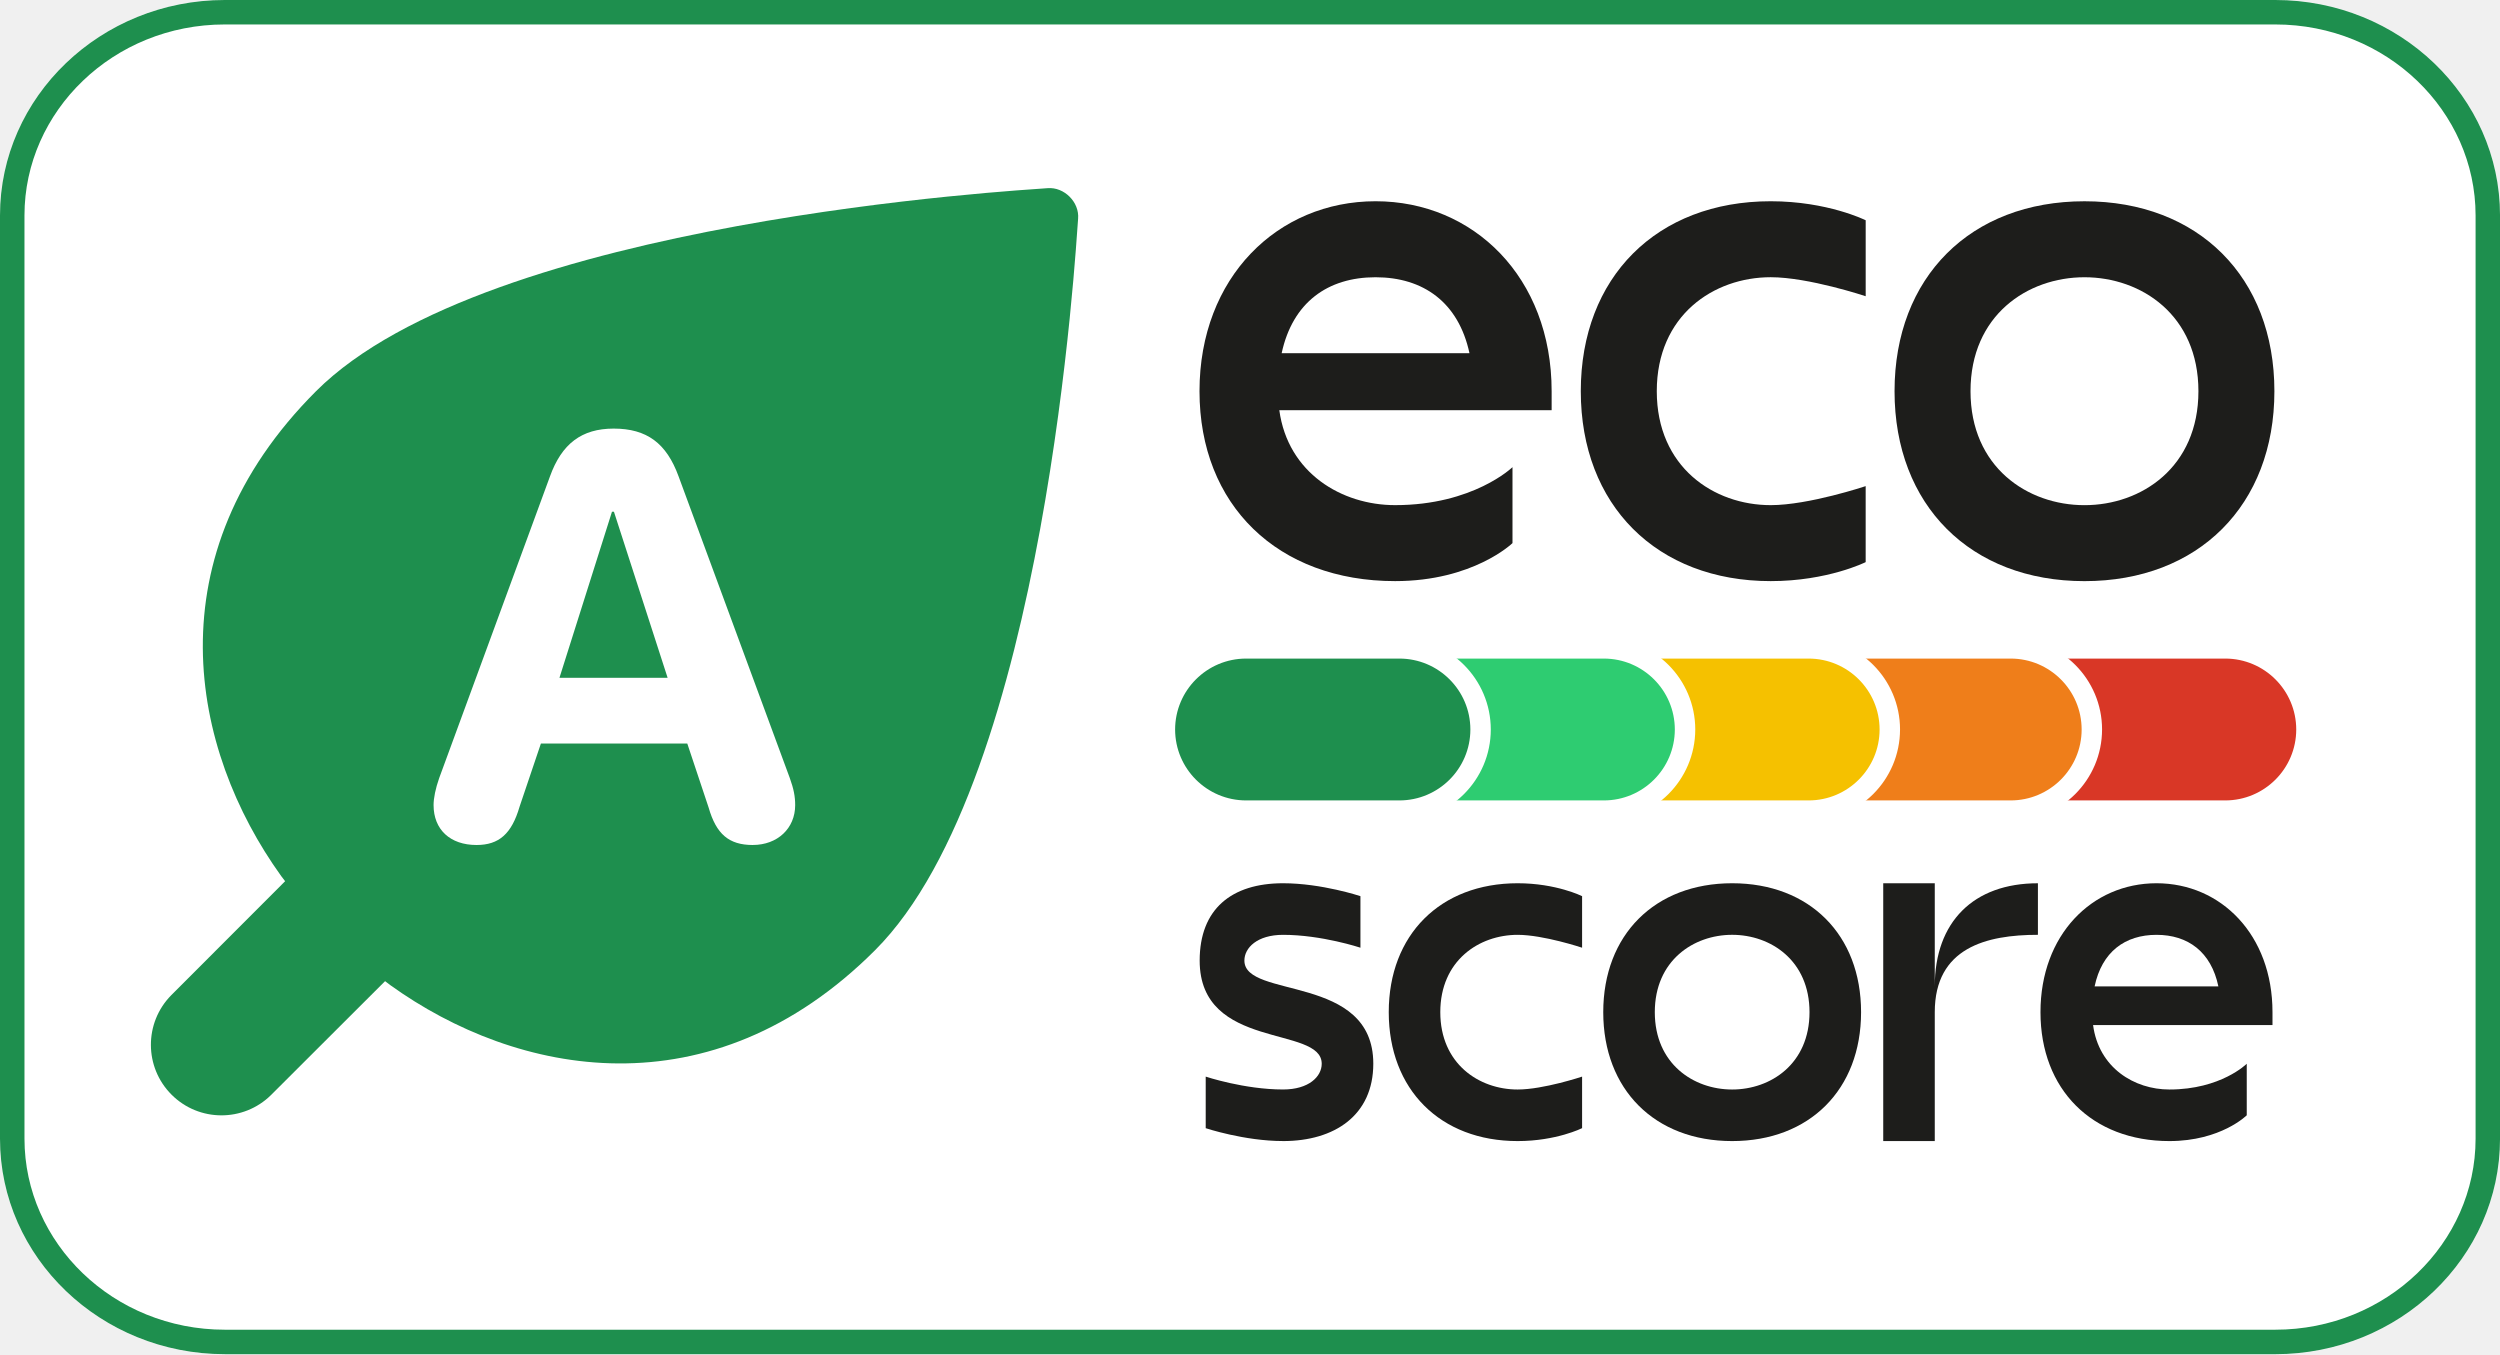
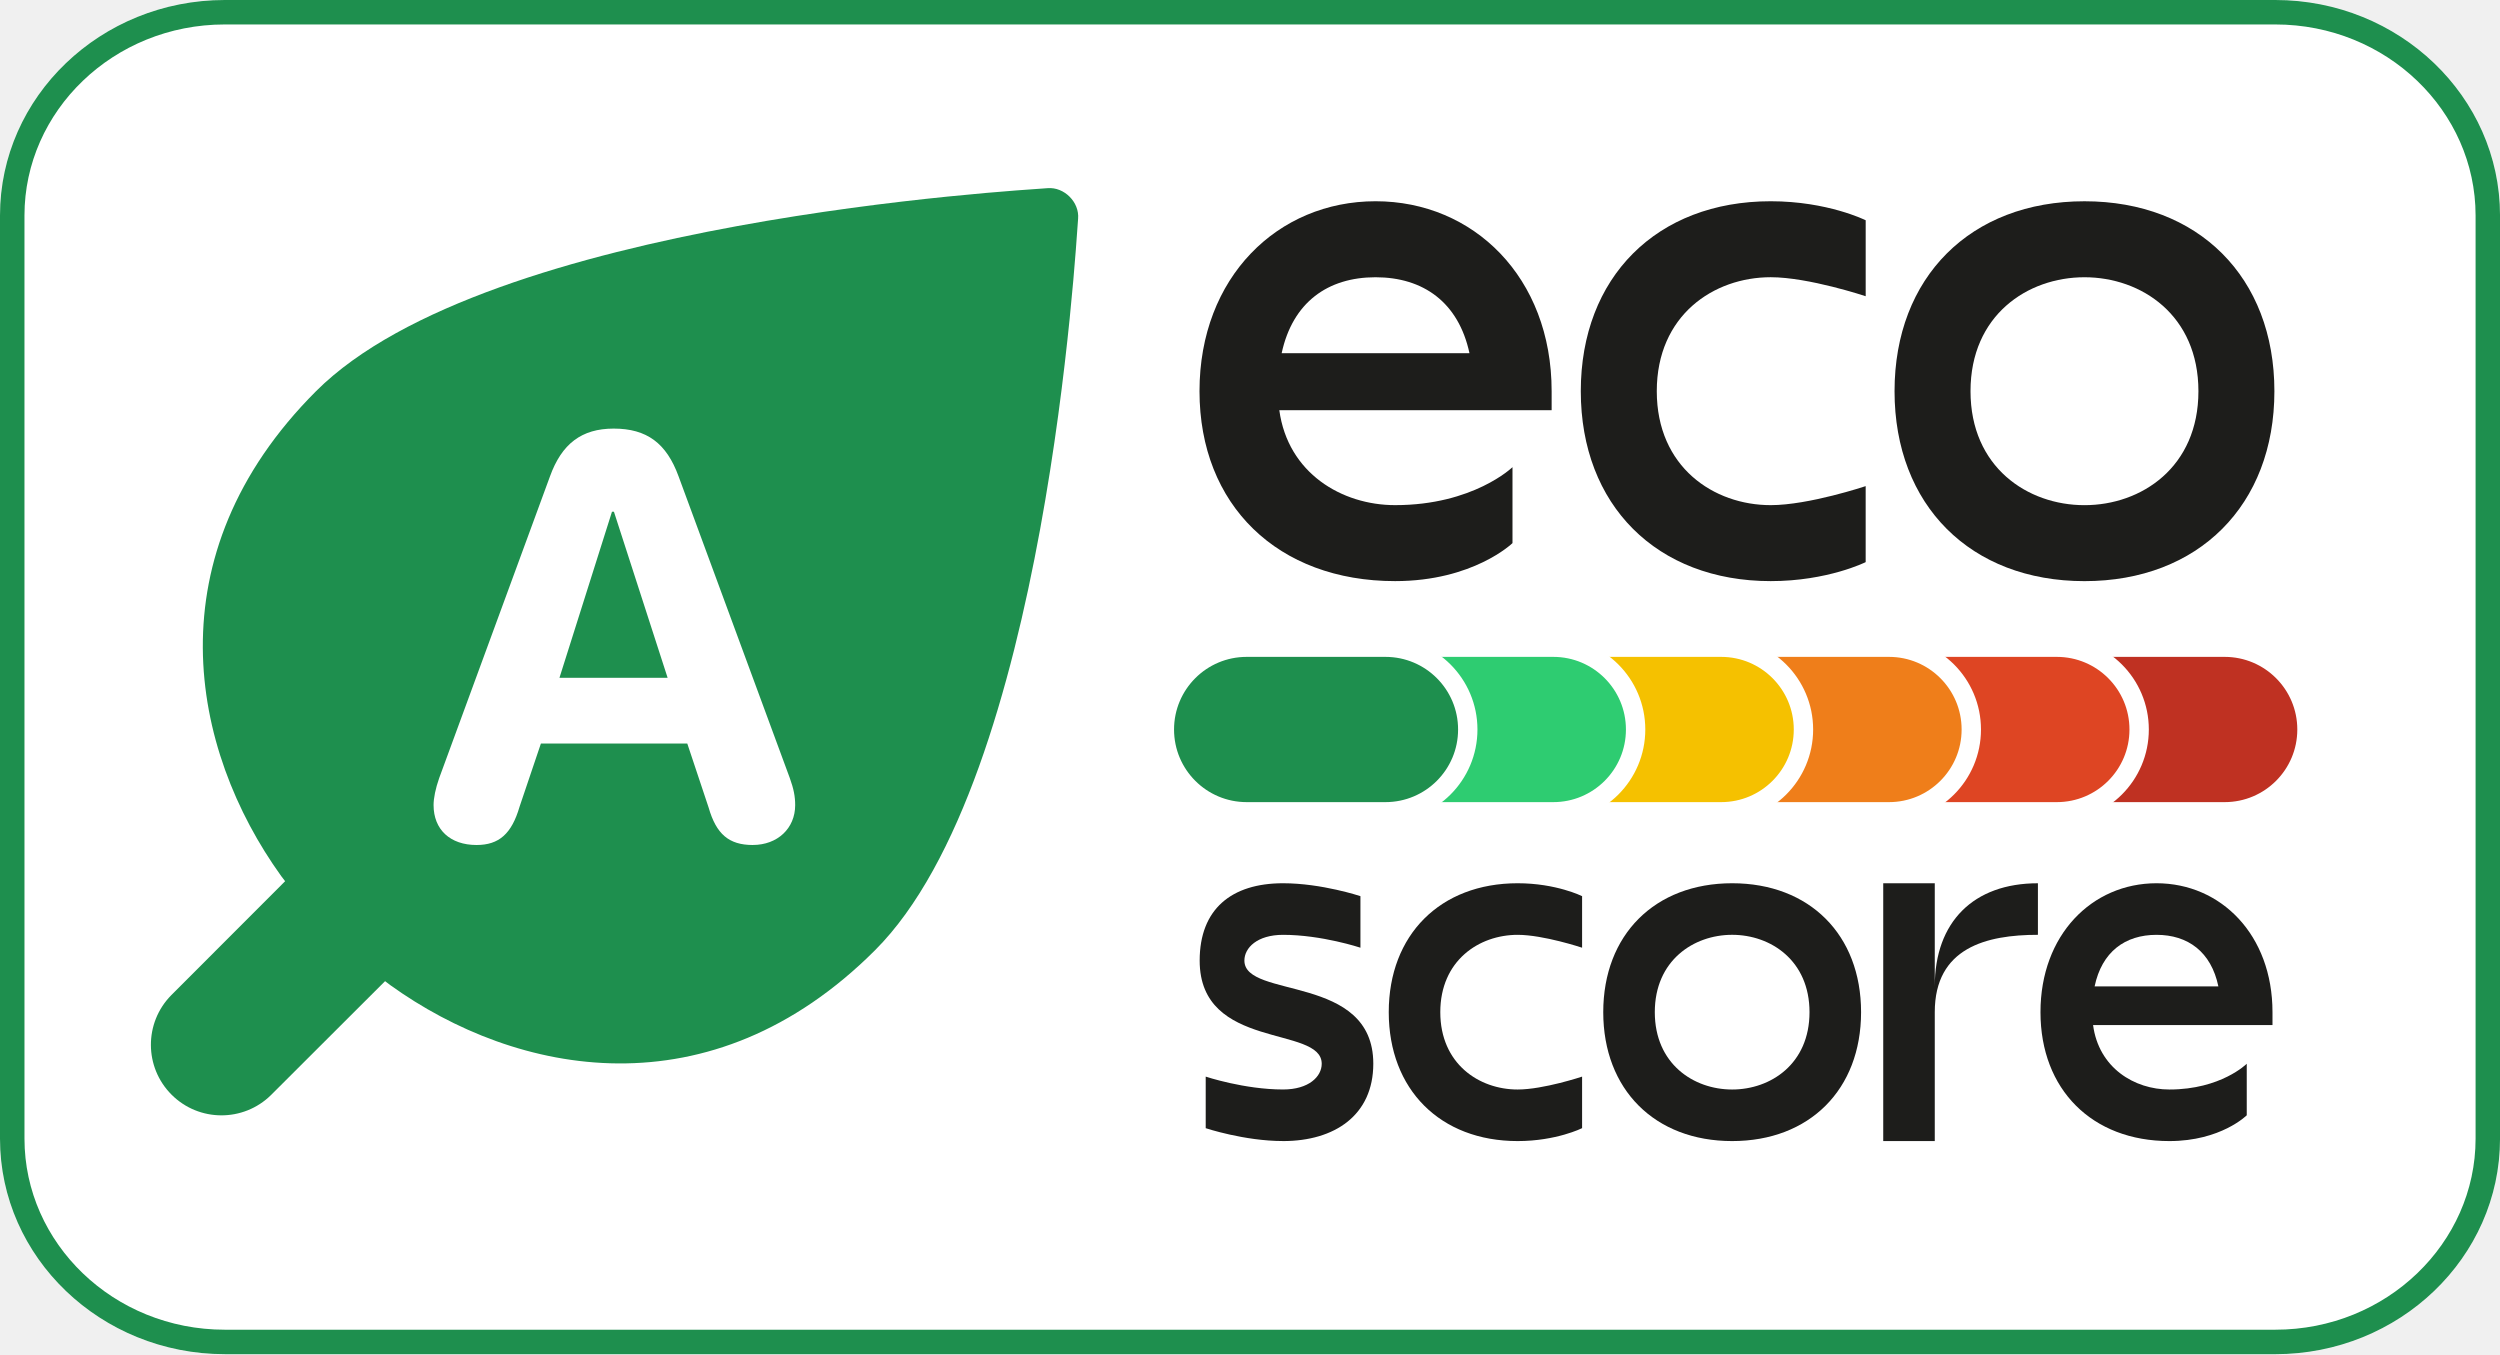
<svg xmlns="http://www.w3.org/2000/svg" id="svg2032" width="240" height="130" version="1.1" viewBox="0 0 240 130">
  <defs id="defs2029">
    <clipPath id="clipPath1836" clipPathUnits="userSpaceOnUse">
      <path id="path1838" stroke-width="1" d="M-576.406-131.683h841.89v595.276h-841.89z" />
    </clipPath>
    <clipPath id="clipPath1817" clipPathUnits="userSpaceOnUse">
      <path id="path1819" stroke-width="1" d="M-480.445-91.617h841.89V503.66h-841.89z" />
    </clipPath>
    <clipPath id="clipPath1872" clipPathUnits="userSpaceOnUse">
      <path id="path1874" stroke-width="1" d="M-488.313-132.237h841.89v595.276h-841.89z" />
    </clipPath>
    <clipPath id="clipPath1878" clipPathUnits="userSpaceOnUse">
      <path id="path1880" stroke-width="1" d="M-519.714-136.177h841.89V459.1h-841.89z" />
    </clipPath>
    <clipPath id="clipPath1886" clipPathUnits="userSpaceOnUse">
      <path id="path1888" stroke-width="1" d="M-521.325-134.642h841.89v595.276h-841.89z" />
    </clipPath>
    <clipPath id="clipPath1892" clipPathUnits="userSpaceOnUse">
      <path id="path1894" stroke-width="1" d="M-532.144-130.648h841.89v595.276h-841.89z" />
    </clipPath>
    <clipPath id="clipPath1898" clipPathUnits="userSpaceOnUse">
      <path id="path1900" stroke-width="1" d="M-500.02-102.749h841.89v595.276h-841.89z" />
    </clipPath>
    <clipPath id="clipPath1904" clipPathUnits="userSpaceOnUse">
      <path id="path1906" stroke-width="1" d="M-522.55-115.224h841.89v595.276h-841.89z" />
    </clipPath>
    <clipPath id="clipPath1910" clipPathUnits="userSpaceOnUse">
      <path id="path1912" stroke-width="1" d="M-561.373-85.195h841.89v595.276h-841.89z" />
    </clipPath>
    <clipPath id="clipPath1916" clipPathUnits="userSpaceOnUse">
      <path id="path1918" stroke-width="1" d="M-562.786-87.568h841.89v595.276h-841.89z" />
    </clipPath>
    <clipPath id="clipPath1593" clipPathUnits="userSpaceOnUse">
      <path id="path1595" stroke-width="1" d="M-503.056-291.81h841.89v595.277h-841.89z" />
    </clipPath>
    <clipPath id="clipPath1929" clipPathUnits="userSpaceOnUse">
      <path id="path1931" stroke-width="1" d="M-503.055-239.322h841.89v595.276h-841.89z" />
    </clipPath>
    <clipPath id="clipPath1605" clipPathUnits="userSpaceOnUse">
      <path id="path1607" stroke-width="1" d="M-427.382-279.942h841.89v595.276h-841.89z" />
    </clipPath>
    <clipPath id="clipPath1618" clipPathUnits="userSpaceOnUse">
      <path id="path1620" stroke-width="1" d="M-458.785-283.881h841.89v595.276h-841.89z" />
    </clipPath>
    <clipPath id="clipPath1611" clipPathUnits="userSpaceOnUse">
      <path id="path1613" stroke-width="1" d="M-460.394-282.347h841.89v595.276h-841.89z" />
    </clipPath>
    <clipPath id="clipPath1599" clipPathUnits="userSpaceOnUse">
      <path id="path1601" stroke-width="1" d="M-471.214-278.353h841.89v595.276h-841.89z" />
    </clipPath>
    <clipPath id="clipPath1624" clipPathUnits="userSpaceOnUse">
      <path id="path1626" stroke-width="1" d="M-441.091-250.452h841.89v595.276h-841.89z" />
    </clipPath>
    <clipPath id="clipPath1630" clipPathUnits="userSpaceOnUse">
      <path id="path1632" stroke-width="1" d="M-461.62-262.929h841.89v595.276h-841.89z" />
    </clipPath>
    <clipPath id="clipPath1636" clipPathUnits="userSpaceOnUse">
      <path id="path1638" stroke-width="1" d="M-478.601-250.452h841.89v595.276h-841.89z" />
    </clipPath>
    <clipPath id="clipPath1642" clipPathUnits="userSpaceOnUse">
      <path id="path1644" stroke-width="1" d="M-420.708-232.9h841.89v595.276h-841.89z" />
    </clipPath>
    <clipPath id="clipPath1922" clipPathUnits="userSpaceOnUse">
      <path id="path1924" stroke-width="1" d="M-422.121-235.273h841.89v595.276h-841.89z" />
    </clipPath>
    <clipPath id="clipPath1866" clipPathUnits="userSpaceOnUse">
      <path id="path1868" stroke-width="1" d="M-625.833-291.81h841.89v595.277h-841.89z" />
    </clipPath>
    <clipPath id="clipPath1717" clipPathUnits="userSpaceOnUse">
      <path id="path1719" stroke-width="1" d="M-625.833-239.322h841.89v595.276h-841.89z" />
    </clipPath>
    <clipPath id="clipPath1729" clipPathUnits="userSpaceOnUse">
      <path id="path1731" stroke-width="1" d="M-542.292-239.322h841.89v595.276h-841.89z" />
    </clipPath>
    <clipPath id="clipPath1735" clipPathUnits="userSpaceOnUse">
      <path id="path1737" stroke-width="1" d="M-586.47-262.929h841.89v595.276h-841.89z" />
    </clipPath>
    <clipPath id="clipPath1741" clipPathUnits="userSpaceOnUse">
      <path id="path1743" stroke-width="1" d="M-601.38-250.452h841.89v595.276h-841.89z" />
    </clipPath>
    <clipPath id="clipPath1747" clipPathUnits="userSpaceOnUse">
      <path id="path1749" stroke-width="1" d="M-550.16-279.942h841.89v595.276h-841.89z" />
    </clipPath>
    <clipPath id="clipPath1759" clipPathUnits="userSpaceOnUse">
      <path id="path1761" stroke-width="1" d="M-581.562-283.881h841.89v595.276h-841.89z" />
    </clipPath>
    <clipPath id="clipPath1765" clipPathUnits="userSpaceOnUse">
      <path id="path1767" stroke-width="1" d="M-583.172-282.347h841.89v595.276h-841.89z" />
    </clipPath>
    <clipPath id="clipPath1773" clipPathUnits="userSpaceOnUse">
      <path id="path1775" stroke-width="1" d="M-593.991-278.353h841.89v595.276h-841.89z" />
    </clipPath>
    <clipPath id="clipPath1779" clipPathUnits="userSpaceOnUse">
      <path id="path1781" stroke-width="1" d="M-563.464-232.9h841.89v595.276h-841.89z" />
    </clipPath>
    <clipPath id="clipPath1785" clipPathUnits="userSpaceOnUse">
      <path id="path1787" stroke-width="1" d="M-564.877-235.273h841.89v595.276h-841.89z" />
    </clipPath>
    <clipPath id="clipPath1792" clipPathUnits="userSpaceOnUse">
      <path id="path1794" stroke-width="1" d="M-503.055-216.392h841.89v595.276h-841.89z" />
    </clipPath>
    <clipPath id="clipPath1753" clipPathUnits="userSpaceOnUse">
      <path id="path1755" stroke-width="1" d="M-503.055-163.905h841.89v595.276h-841.89z" />
    </clipPath>
    <clipPath id="clipPath1723" clipPathUnits="userSpaceOnUse">
      <path id="path1725" stroke-width="1" d="M-419.514-163.905h841.89v595.276h-841.89z" />
    </clipPath>
    <clipPath id="clipPath1798" clipPathUnits="userSpaceOnUse">
      <path id="path1800" stroke-width="1" d="M-427.382-204.525h841.89v595.276h-841.89z" />
    </clipPath>
    <clipPath id="clipPath1804" clipPathUnits="userSpaceOnUse">
      <path id="path1806" stroke-width="1" d="M-458.784-208.465h841.89v595.276h-841.89z" />
    </clipPath>
    <clipPath id="clipPath1810" clipPathUnits="userSpaceOnUse">
      <path id="path1812" stroke-width="1" d="M-460.394-206.93h841.89v595.276h-841.89z" />
    </clipPath>
    <clipPath id="clipPath1823" clipPathUnits="userSpaceOnUse">
      <path id="path1825" stroke-width="1" d="M-471.213-202.936h841.89V392.34h-841.89z" />
    </clipPath>
    <clipPath id="clipPath1830" clipPathUnits="userSpaceOnUse">
      <path id="path1832" stroke-width="1" d="M-437.456-175.036h841.89V420.24h-841.89z" />
    </clipPath>
    <clipPath id="clipPath1848" clipPathUnits="userSpaceOnUse">
      <path id="path1850" stroke-width="1" d="M-480.209-175.036h841.89V420.24h-841.89z" />
    </clipPath>
    <clipPath id="clipPath1842" clipPathUnits="userSpaceOnUse">
      <path id="path1844" stroke-width="1" d="M-460.551-157.483h841.89v595.276h-841.89z" />
    </clipPath>
    <clipPath id="clipPath1854" clipPathUnits="userSpaceOnUse">
      <path id="path1856" stroke-width="1" d="M-461.964-159.856h841.89V435.42h-841.89z" />
    </clipPath>
    <clipPath id="clipPath1860" clipPathUnits="userSpaceOnUse">
      <path id="path1862" stroke-width="1" d="M-452.876-180.763h841.89v595.276h-841.89z" />
    </clipPath>
    <clipPath id="clipPath1648" clipPathUnits="userSpaceOnUse">
      <path id="path1650" stroke-width="1" d="M-625.835-216.392h841.89v595.276h-841.89z" />
    </clipPath>
    <clipPath id="clipPath1655" clipPathUnits="userSpaceOnUse">
      <path id="path1657" stroke-width="1" d="M-625.833-163.905h841.89v595.276h-841.89z" />
    </clipPath>
    <clipPath id="clipPath1661" clipPathUnits="userSpaceOnUse">
      <path id="path1663" stroke-width="1" d="M-542.292-163.905h841.89v595.276h-841.89z" />
    </clipPath>
    <clipPath id="clipPath1673" clipPathUnits="userSpaceOnUse">
      <path id="path1675" stroke-width="1" d="M-550.16-204.525h841.89v595.276h-841.89z" />
    </clipPath>
    <clipPath id="clipPath1667" clipPathUnits="userSpaceOnUse">
      <path id="path1669" stroke-width="1" d="M-581.562-208.465h841.89v595.276h-841.89z" />
    </clipPath>
    <clipPath id="clipPath1687" clipPathUnits="userSpaceOnUse">
      <path id="path1689" stroke-width="1" d="M-583.173-206.93h841.89v595.276h-841.89z" />
    </clipPath>
    <clipPath id="clipPath1680" clipPathUnits="userSpaceOnUse">
      <path id="path1682" stroke-width="1" d="M-593.993-202.935h841.89V392.34h-841.89z" />
    </clipPath>
    <clipPath id="clipPath1693" clipPathUnits="userSpaceOnUse">
      <path id="path1695" stroke-width="1" d="M-561.868-175.036h841.89V420.24h-841.89z" />
    </clipPath>
    <clipPath id="clipPath1699" clipPathUnits="userSpaceOnUse">
      <path id="path1701" stroke-width="1" d="M-582.388-187.512h841.89v595.276h-841.89z" />
    </clipPath>
    <clipPath id="clipPath1705" clipPathUnits="userSpaceOnUse">
      <path id="path1707" stroke-width="1" d="M-603.22-157.483h841.89v595.276h-841.89z" />
    </clipPath>
    <clipPath id="clipPath1711" clipPathUnits="userSpaceOnUse">
      <path id="path1713" stroke-width="1" d="M-604.633-159.856h841.89V435.42h-841.89z" />
    </clipPath>
    <clipPath id="clipPath1836-3" clipPathUnits="userSpaceOnUse">
      <path id="path1838-6" stroke-width="1" d="M-576.406-131.683h841.89v595.276h-841.89z" />
    </clipPath>
    <clipPath id="clipPath1817-7" clipPathUnits="userSpaceOnUse">
      <path id="path1819-5" stroke-width="1" d="M-480.445-91.617h841.89V503.66h-841.89z" />
    </clipPath>
    <clipPath id="clipPath1872-3" clipPathUnits="userSpaceOnUse">
      <path id="path1874-5" stroke-width="1" d="M-488.313-132.237h841.89v595.276h-841.89z" />
    </clipPath>
    <clipPath id="clipPath1878-6" clipPathUnits="userSpaceOnUse">
      <path id="path1880-2" stroke-width="1" d="M-519.714-136.177h841.89V459.1h-841.89z" />
    </clipPath>
    <clipPath id="clipPath1886-9" clipPathUnits="userSpaceOnUse">
      <path id="path1888-1" stroke-width="1" d="M-521.325-134.642h841.89v595.276h-841.89z" />
    </clipPath>
    <clipPath id="clipPath1892-2" clipPathUnits="userSpaceOnUse">
      <path id="path1894-7" stroke-width="1" d="M-532.144-130.648h841.89v595.276h-841.89z" />
    </clipPath>
    <clipPath id="clipPath1898-0" clipPathUnits="userSpaceOnUse">
      <path id="path1900-9" stroke-width="1" d="M-500.02-102.749h841.89v595.276h-841.89z" />
    </clipPath>
    <clipPath id="clipPath1904-3" clipPathUnits="userSpaceOnUse">
      <path id="path1906-6" stroke-width="1" d="M-522.55-115.224h841.89v595.276h-841.89z" />
    </clipPath>
    <clipPath id="clipPath1910-0" clipPathUnits="userSpaceOnUse">
      <path id="path1912-6" stroke-width="1" d="M-561.373-85.195h841.89v595.276h-841.89z" />
    </clipPath>
    <clipPath id="clipPath1916-2" clipPathUnits="userSpaceOnUse">
      <path id="path1918-6" stroke-width="1" d="M-562.786-87.568h841.89v595.276h-841.89z" />
    </clipPath>
    <clipPath id="clipPath2322" clipPathUnits="userSpaceOnUse">
      <path id="path2324" stroke-width="1" d="M-537.03-102.748h841.89v595.276h-841.89z" />
    </clipPath>
    <clipPath id="clipPath2310" clipPathUnits="userSpaceOnUse">
      <path id="path2312" stroke-width="1" d="M-479.578-329.849h841.89v595.276h-841.89z" />
    </clipPath>
    <clipPath id="clipPath2316" clipPathUnits="userSpaceOnUse">
      <path id="path2318" stroke-width="1" d="M-479.578-331.758h841.89v595.276h-841.89z" />
    </clipPath>
    <clipPath id="clipPath2328" clipPathUnits="userSpaceOnUse">
      <path id="path2330" stroke-width="1" d="M-487.594-375.361h841.89v595.276h-841.89z" />
    </clipPath>
    <clipPath id="clipPath2341" clipPathUnits="userSpaceOnUse">
      <path id="path2343" stroke-width="1" d="M-519.58-379.175h841.89v595.276h-841.89z" />
    </clipPath>
    <clipPath id="clipPath2334" clipPathUnits="userSpaceOnUse">
      <path id="path2336" stroke-width="1" d="M-521.221-377.69h841.89v595.276h-841.89z" />
    </clipPath>
    <clipPath id="clipPath2368" clipPathUnits="userSpaceOnUse">
      <path id="path2370" stroke-width="1" d="M-532.242-373.822h841.89v595.276h-841.89z" />
    </clipPath>
    <clipPath id="clipPath2347" clipPathUnits="userSpaceOnUse">
      <path id="path2349" stroke-width="1" d="M-564.678-336.04h841.89v595.275h-841.89z" />
    </clipPath>
    <clipPath id="clipPath2353" clipPathUnits="userSpaceOnUse">
      <path id="path2355" stroke-width="1" d="M-479.578-336.04h841.89v595.275h-841.89z" />
    </clipPath>
    <clipPath id="clipPath2361" clipPathUnits="userSpaceOnUse">
      <path id="path2363" stroke-width="1" d="M-515.48-351.719h841.89v595.276h-841.89z" />
    </clipPath>
    <clipPath id="clipPath1593-1" clipPathUnits="userSpaceOnUse">
      <path id="path1595-8" stroke-width="1" d="M-503.056-291.81h841.89v595.277h-841.89z" />
    </clipPath>
    <clipPath id="clipPath1929-7" clipPathUnits="userSpaceOnUse">
      <path id="path1931-9" stroke-width="1" d="M-503.055-239.322h841.89v595.276h-841.89z" />
    </clipPath>
    <clipPath id="clipPath1605-2" clipPathUnits="userSpaceOnUse">
      <path id="path1607-0" stroke-width="1" d="M-427.382-279.942h841.89v595.276h-841.89z" />
    </clipPath>
    <clipPath id="clipPath1618-2" clipPathUnits="userSpaceOnUse">
      <path id="path1620-3" stroke-width="1" d="M-458.785-283.881h841.89v595.276h-841.89z" />
    </clipPath>
    <clipPath id="clipPath1611-7" clipPathUnits="userSpaceOnUse">
      <path id="path1613-5" stroke-width="1" d="M-460.394-282.347h841.89v595.276h-841.89z" />
    </clipPath>
    <clipPath id="clipPath1599-9" clipPathUnits="userSpaceOnUse">
      <path id="path1601-2" stroke-width="1" d="M-471.214-278.353h841.89v595.276h-841.89z" />
    </clipPath>
    <clipPath id="clipPath1624-2" clipPathUnits="userSpaceOnUse">
      <path id="path1626-8" stroke-width="1" d="M-441.091-250.452h841.89v595.276h-841.89z" />
    </clipPath>
    <clipPath id="clipPath1630-9" clipPathUnits="userSpaceOnUse">
      <path id="path1632-7" stroke-width="1" d="M-461.62-262.929h841.89v595.276h-841.89z" />
    </clipPath>
    <clipPath id="clipPath1636-3" clipPathUnits="userSpaceOnUse">
      <path id="path1638-6" stroke-width="1" d="M-478.601-250.452h841.89v595.276h-841.89z" />
    </clipPath>
    <clipPath id="clipPath1642-1" clipPathUnits="userSpaceOnUse">
      <path id="path1644-2" stroke-width="1" d="M-420.708-232.9h841.89v595.276h-841.89z" />
    </clipPath>
    <clipPath id="clipPath1922-9" clipPathUnits="userSpaceOnUse">
      <path id="path1924-3" stroke-width="1" d="M-422.121-235.273h841.89v595.276h-841.89z" />
    </clipPath>
    <clipPath id="clipPath2310-1" clipPathUnits="userSpaceOnUse">
      <path id="path2312-9" stroke-width="1" d="M-479.578-329.849h841.89v595.276h-841.89z" />
    </clipPath>
    <clipPath id="clipPath2316-4" clipPathUnits="userSpaceOnUse">
      <path id="path2318-7" stroke-width="1" d="M-479.578-331.758h841.89v595.276h-841.89z" />
    </clipPath>
    <clipPath id="clipPath2328-8" clipPathUnits="userSpaceOnUse">
      <path id="path2330-4" stroke-width="1" d="M-487.594-375.361h841.89v595.276h-841.89z" />
    </clipPath>
    <clipPath id="clipPath2341-5" clipPathUnits="userSpaceOnUse">
      <path id="path2343-0" stroke-width="1" d="M-519.58-379.175h841.89v595.276h-841.89z" />
    </clipPath>
    <clipPath id="clipPath2334-3" clipPathUnits="userSpaceOnUse">
      <path id="path2336-6" stroke-width="1" d="M-521.221-377.69h841.89v595.276h-841.89z" />
    </clipPath>
    <clipPath id="clipPath2368-1" clipPathUnits="userSpaceOnUse">
      <path id="path2370-0" stroke-width="1" d="M-532.242-373.822h841.89v595.276h-841.89z" />
    </clipPath>
    <clipPath id="clipPath2347-6" clipPathUnits="userSpaceOnUse">
      <path id="path2349-3" stroke-width="1" d="M-564.678-336.04h841.89v595.275h-841.89z" />
    </clipPath>
    <clipPath id="clipPath2353-2" clipPathUnits="userSpaceOnUse">
      <path id="path2355-0" stroke-width="1" d="M-479.578-336.04h841.89v595.275h-841.89z" />
    </clipPath>
    <clipPath id="clipPath2361-6" clipPathUnits="userSpaceOnUse">
      <path id="path2363-1" stroke-width="1" d="M-515.48-351.719h841.89v595.276h-841.89z" />
    </clipPath>
  </defs>
-   <g id="layer1">
-     <g id="g2493" stroke-width="1.636">
-       <path id="path13397" fill="#fff" d="M.001 109.318C.001 120.723 9.682 130 21.579 130h196.85c11.894 0 21.573-9.28 21.573-20.682V20.681C240.002 9.277 230.322 0 218.428 0H21.577C9.682 0 0 9.279 0 20.68z" />
-       <path id="path13399" fill="#1e8f4e" fill-rule="evenodd" d="M2.35 109.318c0 10.017 8.535 18.334 19.229 18.334h196.85c10.693 0 19.227-8.32 19.227-18.334V20.681c0-10.016-8.534-18.333-19.228-18.333H21.577c-10.694 0-19.228 8.32-19.228 18.333zM21.578 130C9.684 130 0 120.723 0 109.318V20.681C.001 9.28 9.68 0 21.577 0h196.851c11.895 0 21.574 9.277 21.574 20.681v88.64c0 11.402-9.68 20.681-21.574 20.681z" clip-rule="evenodd" />
-       <path id="path13401" fill="#1d1d1b" d="M148.955 39.38h-26.141c.825 6.052 6.009 9.113 11.118 9.113 7.511 0 11.267-3.645 11.267-3.645v7.29s-3.756 3.649-11.267 3.649c-11.268 0-18.78-7.292-18.78-18.233s7.512-18.234 16.904-18.234c9.39 0 16.901 7.29 16.901 18.234v1.825zm-25.916-5.474h18.03c-1.053-4.883-4.434-7.29-9.018-7.29-4.58 0-7.96 2.407-9.012 7.293z" />
-       <path id="path13403" fill="#1d1d1b" d="M179.106 21.145v7.293s-5.473-1.825-9.116-1.825c-5.473 0-10.939 3.648-10.939 10.941 0 7.291 5.47 10.94 10.939 10.94 3.648 0 9.114-1.826 9.114-1.826v7.296s-3.646 1.823-9.114 1.823c-10.939 0-18.234-7.292-18.234-18.233S159.05 19.32 169.99 19.32c5.468 0 9.114 1.825 9.114 1.825z" />
-       <path id="path13405" fill="#1d1d1b" d="M218.342 37.556c0 10.94-7.293 18.233-18.232 18.233-10.941 0-18.234-7.291-18.234-18.233s7.293-18.234 18.234-18.234c10.939 0 18.232 7.293 18.232 18.234zm-29.173 0c0 7.292 5.473 10.94 10.941 10.94 5.47 0 10.939-3.648 10.939-10.94 0-7.295-5.473-10.94-10.939-10.94-5.47 0-10.941 3.645-10.941 10.94z" />
-       <path id="path13407" fill="#1d1d1b" d="M123.174 109.541c-3.714 0-7.426-1.236-7.426-1.236v-4.95s3.712 1.236 7.426 1.236c2.471 0 3.711-1.236 3.711-2.471 0-3.714-11.717-1.24-11.717-9.902 0-4.948 3.056-7.426 8.006-7.426 3.714 0 7.428 1.24 7.428 1.24v4.948s-3.714-1.236-7.428-1.236c-2.472 0-3.712 1.236-3.712 2.472 0 3.714 12.375 1.238 12.375 9.901-.002 4.95-3.716 7.426-8.663 7.426z" />
-       <path id="path13409" fill="#1d1d1b" d="M151.881 86.032v4.948s-3.711-1.236-6.187-1.236c-3.712 0-7.426 2.472-7.426 7.424 0 4.95 3.714 7.425 7.426 7.425 2.476 0 6.187-1.238 6.187-1.238v4.948s-2.473 1.24-6.187 1.24c-7.426 0-12.374-4.95-12.374-12.375 0-7.426 4.948-12.376 12.374-12.376 3.714 0 6.187 1.24 6.187 1.24z" />
-       <path id="path13411" fill="#1d1d1b" d="M178.663 97.168c0 7.425-4.95 12.375-12.376 12.375-7.426 0-12.375-4.95-12.375-12.375 0-7.426 4.95-12.376 12.375-12.376 7.426 0 12.376 4.95 12.376 12.376zm-19.802 0c0 4.95 3.712 7.425 7.426 7.425s7.426-2.473 7.426-7.425c0-4.95-3.712-7.426-7.426-7.426s-7.426 2.476-7.426 7.426z" />
-       <path id="path13413" fill="#1d1d1b" d="M195.64 84.792v4.95c-4.95 0-9.902 1.238-9.902 7.426v12.375h-4.948v-24.75h4.948v9.9c.002-6.187 3.713-9.9 9.901-9.9z" />
-       <path id="path13415" fill="#1d1d1b" d="M218.161 98.406h-17.226c.545 4.109 3.961 6.187 7.327 6.187 4.95 0 7.426-2.473 7.426-2.473v4.947s-2.476 2.476-7.426 2.476c-7.426 0-12.376-4.95-12.376-12.375 0-7.426 4.95-12.376 11.138-12.376s11.135 4.95 11.135 12.376v1.238zm-17.078-3.712h11.881c-.692-3.317-2.92-4.95-5.938-4.95-3.023 0-5.248 1.633-5.943 4.95z" />
-       <path id="path13417" fill="#d93726" d="M221.418 70.031a7.79 7.79 0 0 0-7.79-7.79h-22.457a7.792 7.792 0 0 0 0 15.582h22.453a7.792 7.792 0 0 0 7.792-7.79z" />
-       <path id="path13419" fill="#fff" d="M222.4 70.033a8.783 8.783 0 0 1-8.771 8.77h-22.454a8.783 8.783 0 0 1-8.772-8.77 8.78 8.78 0 0 1 8.772-8.772h22.454a8.78 8.78 0 0 1 8.772 8.772zm-8.771 6.808a6.819 6.819 0 0 0 6.81-6.808 6.819 6.819 0 0 0-6.81-6.81h-22.454a6.819 6.819 0 0 0-6.81 6.81 6.819 6.819 0 0 0 6.81 6.808z" />
-       <path id="path13421" fill="#ef7e1a" d="M200.818 70.031a7.789 7.789 0 0 0-7.79-7.79h-21.555a7.792 7.792 0 0 0 0 15.582h21.556a7.794 7.794 0 0 0 7.79-7.79z" />
-       <path id="path13423" fill="#fff" d="M201.798 70.033a8.783 8.783 0 0 1-8.77 8.77h-21.513a8.783 8.783 0 0 1-8.77-8.77 8.78 8.78 0 0 1 8.77-8.772h21.514a8.78 8.78 0 0 1 8.77 8.772zm-8.77 6.808a6.819 6.819 0 0 0 6.81-6.808 6.819 6.819 0 0 0-6.81-6.81h-21.513a6.819 6.819 0 0 0-6.81 6.81 6.819 6.819 0 0 0 6.81 6.808z" />
-       <path id="path13425" fill="#f5c100" d="M181.423 70.031a7.789 7.789 0 0 0-7.79-7.79H151.86a7.79 7.79 0 0 0 0 15.582h21.774a7.794 7.794 0 0 0 7.79-7.79z" />
-       <path id="path13427" fill="#fff" d="M182.403 70.033a8.783 8.783 0 0 1-8.77 8.77H151.86a8.78 8.78 0 0 1-8.772-8.77 8.78 8.78 0 0 1 8.772-8.772h21.774a8.78 8.78 0 0 1 8.77 8.772zm-8.77 6.808a6.819 6.819 0 0 0 6.808-6.808 6.819 6.819 0 0 0-6.808-6.81H151.86a6.819 6.819 0 0 0-6.81 6.81 6.819 6.819 0 0 0 6.81 6.808z" />
-       <path id="path13429" fill="#2ecc71" d="M161.765 70.031a7.79 7.79 0 0 0-7.79-7.79H132.2a7.792 7.792 0 0 0 0 15.582h21.774a7.794 7.794 0 0 0 7.79-7.79z" />
-       <path id="path13431" fill="#fff" d="M162.745 70.033a8.783 8.783 0 0 1-8.772 8.77H132.2a8.78 8.78 0 0 1-8.77-8.77 8.78 8.78 0 0 1 8.77-8.772h21.774a8.78 8.78 0 0 1 8.772 8.772zm-8.772 6.808a6.819 6.819 0 0 0 6.81-6.808 6.819 6.819 0 0 0-6.81-6.81H132.2a6.819 6.819 0 0 0-6.808 6.81 6.819 6.819 0 0 0 6.808 6.808z" />
-       <path id="path13433" fill="#1e8f4e" d="M142.136 70.031a7.789 7.789 0 0 0-7.79-7.79h-14.725a7.792 7.792 0 0 0 0 15.582h14.725a7.794 7.794 0 0 0 7.79-7.79z" />
-       <path id="path13435" fill="#fff" d="M143.116 70.033a8.78 8.78 0 0 1-8.77 8.77h-14.725a8.78 8.78 0 0 1-8.772-8.77 8.78 8.78 0 0 1 8.772-8.772h14.725a8.78 8.78 0 0 1 8.77 8.772zm-8.77 6.808a6.819 6.819 0 0 0 6.81-6.808 6.819 6.819 0 0 0-6.81-6.81h-14.725a6.819 6.819 0 0 0-6.81 6.81 6.819 6.819 0 0 0 6.81 6.808z" />
-       <path id="path13437" fill="#1e8f4e" d="M100.57 18.064c1.589-.132 3.065 1.34 2.928 2.929-.196 2.266-3.014 53.75-19.49 70.225-15.792 15.79-34.397 12.084-46.547 3.35a13.395 13.395 0 0 1-.494-.377l-10.953 10.936a6.775 6.775 0 0 1-9.581-9.581l10.939-10.95a13.141 13.141 0 0 1-.38-.497c-8.732-12.148-12.44-30.753 3.35-46.547 16.478-16.476 67.96-19.296 70.228-19.488z" />
-       <path id="path13439" fill="#fff" d="M72.264 81.118c2.374 0 4.073-1.589 4.073-3.829 0-.81-.134-1.538-.514-2.59L65.143 45.73c-1.16-3.182-3.048-4.585-6.23-4.585-3.077 0-4.992 1.456-6.124 4.612L42.161 74.698c-.35 1-.538 1.916-.538 2.591 0 2.346 1.589 3.831 4.126 3.831 2.159 0 3.372-1.081 4.127-3.67l2.05-6.068H65.98l2.05 6.15c.728 2.535 1.942 3.588 4.235 3.588zM64.092 65.07H53.707l5.042-15.941h.19z" />
-     </g>
+   <path id="path13397" fill="#ffffff" d="M 0.001,109.318 C 0.001,120.723 9.682,130 21.579,130 h 196.85 c 11.894,0 21.573,-9.28 21.573,-20.682 V 20.681 C 240.002,9.277 230.322,0 218.428,0 H 21.577 C 9.682,0 0,9.279 0,20.68 Z" style="stroke-width:1.636" />
+   <path id="path13399" fill="#1e8f4e" fill-rule="evenodd" d="m 2.35,109.318 c 0,10.017 8.535,18.334 19.229,18.334 h 196.85 c 10.693,0 19.227,-8.32 19.227,-18.334 V 20.681 c 0,-10.016 -8.534,-18.333 -19.228,-18.333 H 21.577 c -10.694,0 -19.228,8.32 -19.228,18.333 z M 21.578,130 C 9.684,130 0,120.723 0,109.318 V 20.681 C 0.001,9.28 9.68,0 21.577,0 h 196.851 c 11.895,0 21.574,9.277 21.574,20.681 v 88.64 c 0,11.402 -9.68,20.681 -21.574,20.681 z" clip-rule="evenodd" style="stroke-width:1.636" />
+   <path id="path13401" fill="#1d1d1b" d="m 148.955,39.38 h -26.141 c 0.825,6.052 6.009,9.113 11.118,9.113 7.511,0 11.267,-3.645 11.267,-3.645 v 7.29 c 0,0 -3.756,3.649 -11.267,3.649 -11.268,0 -18.78,-7.292 -18.78,-18.233 0,-10.941 7.512,-18.234 16.904,-18.234 9.39,0 16.901,7.29 16.901,18.234 v 1.825 z m -25.916,-5.474 h 18.03 c -1.053,-4.883 -4.434,-7.29 -9.018,-7.29 -4.58,0 -7.96,2.407 -9.012,7.293 z" style="stroke-width:1.636" />
+   <path id="path13403" fill="#1d1d1b" d="m 179.106,21.145 v 7.293 c 0,0 -5.473,-1.825 -9.116,-1.825 -5.473,0 -10.939,3.648 -10.939,10.941 0,7.291 5.47,10.94 10.939,10.94 3.648,0 9.114,-1.826 9.114,-1.826 v 7.296 c 0,0 -3.646,1.823 -9.114,1.823 -10.939,0 -18.234,-7.292 -18.234,-18.233 0,-10.941 7.294,-18.234 18.234,-18.234 5.468,0 9.114,1.825 9.114,1.825 z" style="stroke-width:1.636" />
+   <path id="path13405" fill="#1d1d1b" d="m 218.342,37.556 c 0,10.94 -7.293,18.233 -18.232,18.233 -10.941,0 -18.234,-7.291 -18.234,-18.233 0,-10.942 7.293,-18.234 18.234,-18.234 10.939,0 18.232,7.293 18.232,18.234 z m -29.173,0 c 0,7.292 5.473,10.94 10.941,10.94 5.47,0 10.939,-3.648 10.939,-10.94 0,-7.295 -5.473,-10.94 -10.939,-10.94 -5.47,0 -10.941,3.645 -10.941,10.94 z" style="stroke-width:1.636" />
+   <path id="path13407" fill="#1d1d1b" d="m 123.174,109.541 c -3.714,0 -7.426,-1.236 -7.426,-1.236 v -4.95 c 0,0 3.712,1.236 7.426,1.236 2.471,0 3.711,-1.236 3.711,-2.471 0,-3.714 -11.717,-1.24 -11.717,-9.902 0,-4.948 3.056,-7.426 8.006,-7.426 3.714,0 7.428,1.24 7.428,1.24 v 4.948 c 0,0 -3.714,-1.236 -7.428,-1.236 -2.472,0 -3.712,1.236 -3.712,2.472 0,3.714 12.375,1.238 12.375,9.901 -0.002,4.95 -3.716,7.426 -8.663,7.426 z" style="stroke-width:1.636" />
+   <path id="path13409" fill="#1d1d1b" d="m 151.881,86.032 v 4.948 c 0,0 -3.711,-1.236 -6.187,-1.236 -3.712,0 -7.426,2.472 -7.426,7.424 0,4.95 3.714,7.425 7.426,7.425 2.476,0 6.187,-1.238 6.187,-1.238 v 4.948 c 0,0 -2.473,1.24 -6.187,1.24 -7.426,0 -12.374,-4.95 -12.374,-12.375 0,-7.426 4.948,-12.376 12.374,-12.376 3.714,0 6.187,1.24 6.187,1.24 z" style="stroke-width:1.636" />
+   <path id="path13411" fill="#1d1d1b" d="m 178.663,97.168 c 0,7.425 -4.95,12.375 -12.376,12.375 -7.426,0 -12.375,-4.95 -12.375,-12.375 0,-7.426 4.95,-12.376 12.375,-12.376 7.426,0 12.376,4.95 12.376,12.376 z m -19.802,0 c 0,4.95 3.712,7.425 7.426,7.425 3.714,0 7.426,-2.473 7.426,-7.425 0,-4.95 -3.712,-7.426 -7.426,-7.426 -3.714,0 -7.426,2.476 -7.426,7.426 z" style="stroke-width:1.636" />
+   <path id="path13413" fill="#1d1d1b" d="m 195.64,84.792 v 4.95 c -4.95,0 -9.902,1.238 -9.902,7.426 v 12.375 h -4.948 v -24.75 h 4.948 v 9.9 c 0.002,-6.187 3.713,-9.9 9.901,-9.9 z" style="stroke-width:1.636" />
+   <path id="path13415" fill="#1d1d1b" d="m 218.161,98.406 h -17.226 c 0.545,4.109 3.961,6.187 7.327,6.187 4.95,0 7.426,-2.473 7.426,-2.473 v 4.947 c 0,0 -2.476,2.476 -7.426,2.476 -7.426,0 -12.376,-4.95 -12.376,-12.375 0,-7.426 4.95,-12.376 11.138,-12.376 6.188,0 11.135,4.95 11.135,12.376 v 1.238 z m -17.078,-3.712 h 11.881 c -0.692,-3.317 -2.92,-4.95 -5.938,-4.95 -3.023,0 -5.248,1.633 -5.943,4.95 z" style="stroke-width:1.636" />
+   <g id="g10" transform="translate(-44.151,174.2008)">
+     <rect x="236.495" y="-112.07" width="29.127" height="15.803" rx="7.902" fill="#bf3122" stroke="#ffffff" stroke-width="1.859" id="rect6" />
+     <rect x="220.382" y="-112.07" width="29.127" height="15.803" rx="7.902" fill="#de4523" stroke="#ffffff" stroke-width="1.859" id="rect7" />
+     <rect x="204.269" y="-112.07" width="29.127" height="15.803" rx="7.902" fill="#ef7e1a" stroke="#ffffff" stroke-width="1.859" id="rect8" />
+     <rect x="188.156" y="-112.07" width="29.127" height="15.803" rx="7.902" fill="#f5c100" stroke="#ffffff" stroke-width="1.859" id="rect9" />
+     <rect x="172.043" y="-112.07" width="29.127" height="15.803" rx="7.902" fill="#2ecc71" stroke="#ffffff" stroke-width="1.859" id="rect10" />
+     <rect x="155.93" y="-112.07" width="29.127" height="15.803" rx="7.902" fill="#1e8f4e" stroke="#ffffff" stroke-width="1.859" id="rect11" />
  </g>
+   <path id="path13437" fill="#1e8f4e" d="m 100.57,18.064 c 1.589,-0.132 3.065,1.34 2.928,2.929 -0.196,2.266 -3.014,53.75 -19.49,70.225 -15.792,15.79 -34.397,12.084 -46.547,3.35 a 13.395,13.395 0 0 1 -0.494,-0.377 l -10.953,10.936 a 6.775,6.775 0 0 1 -9.581,-9.581 l 10.939,-10.95 a 13.141,13.141 0 0 1 -0.38,-0.497 C 18.26,71.951 14.552,53.346 30.342,37.552 46.82,21.076 98.302,18.256 100.57,18.064 Z" style="stroke-width:1.636" />
+   <path id="path13439" fill="#ffffff" d="m 72.264,81.118 c 2.374,0 4.073,-1.589 4.073,-3.829 0,-0.81 -0.134,-1.538 -0.514,-2.59 L 65.143,45.73 c -1.16,-3.182 -3.048,-4.585 -6.23,-4.585 -3.077,0 -4.992,1.456 -6.124,4.612 L 42.161,74.698 c -0.35,1 -0.538,1.916 -0.538,2.591 0,2.346 1.589,3.831 4.126,3.831 2.159,0 3.372,-1.081 4.127,-3.67 l 2.05,-6.068 H 65.98 l 2.05,6.15 c 0.728,2.535 1.942,3.588 4.235,3.588 z M 64.092,65.07 H 53.707 l 5.042,-15.941 h 0.19 z" style="stroke-width:1.636" />
</svg>
